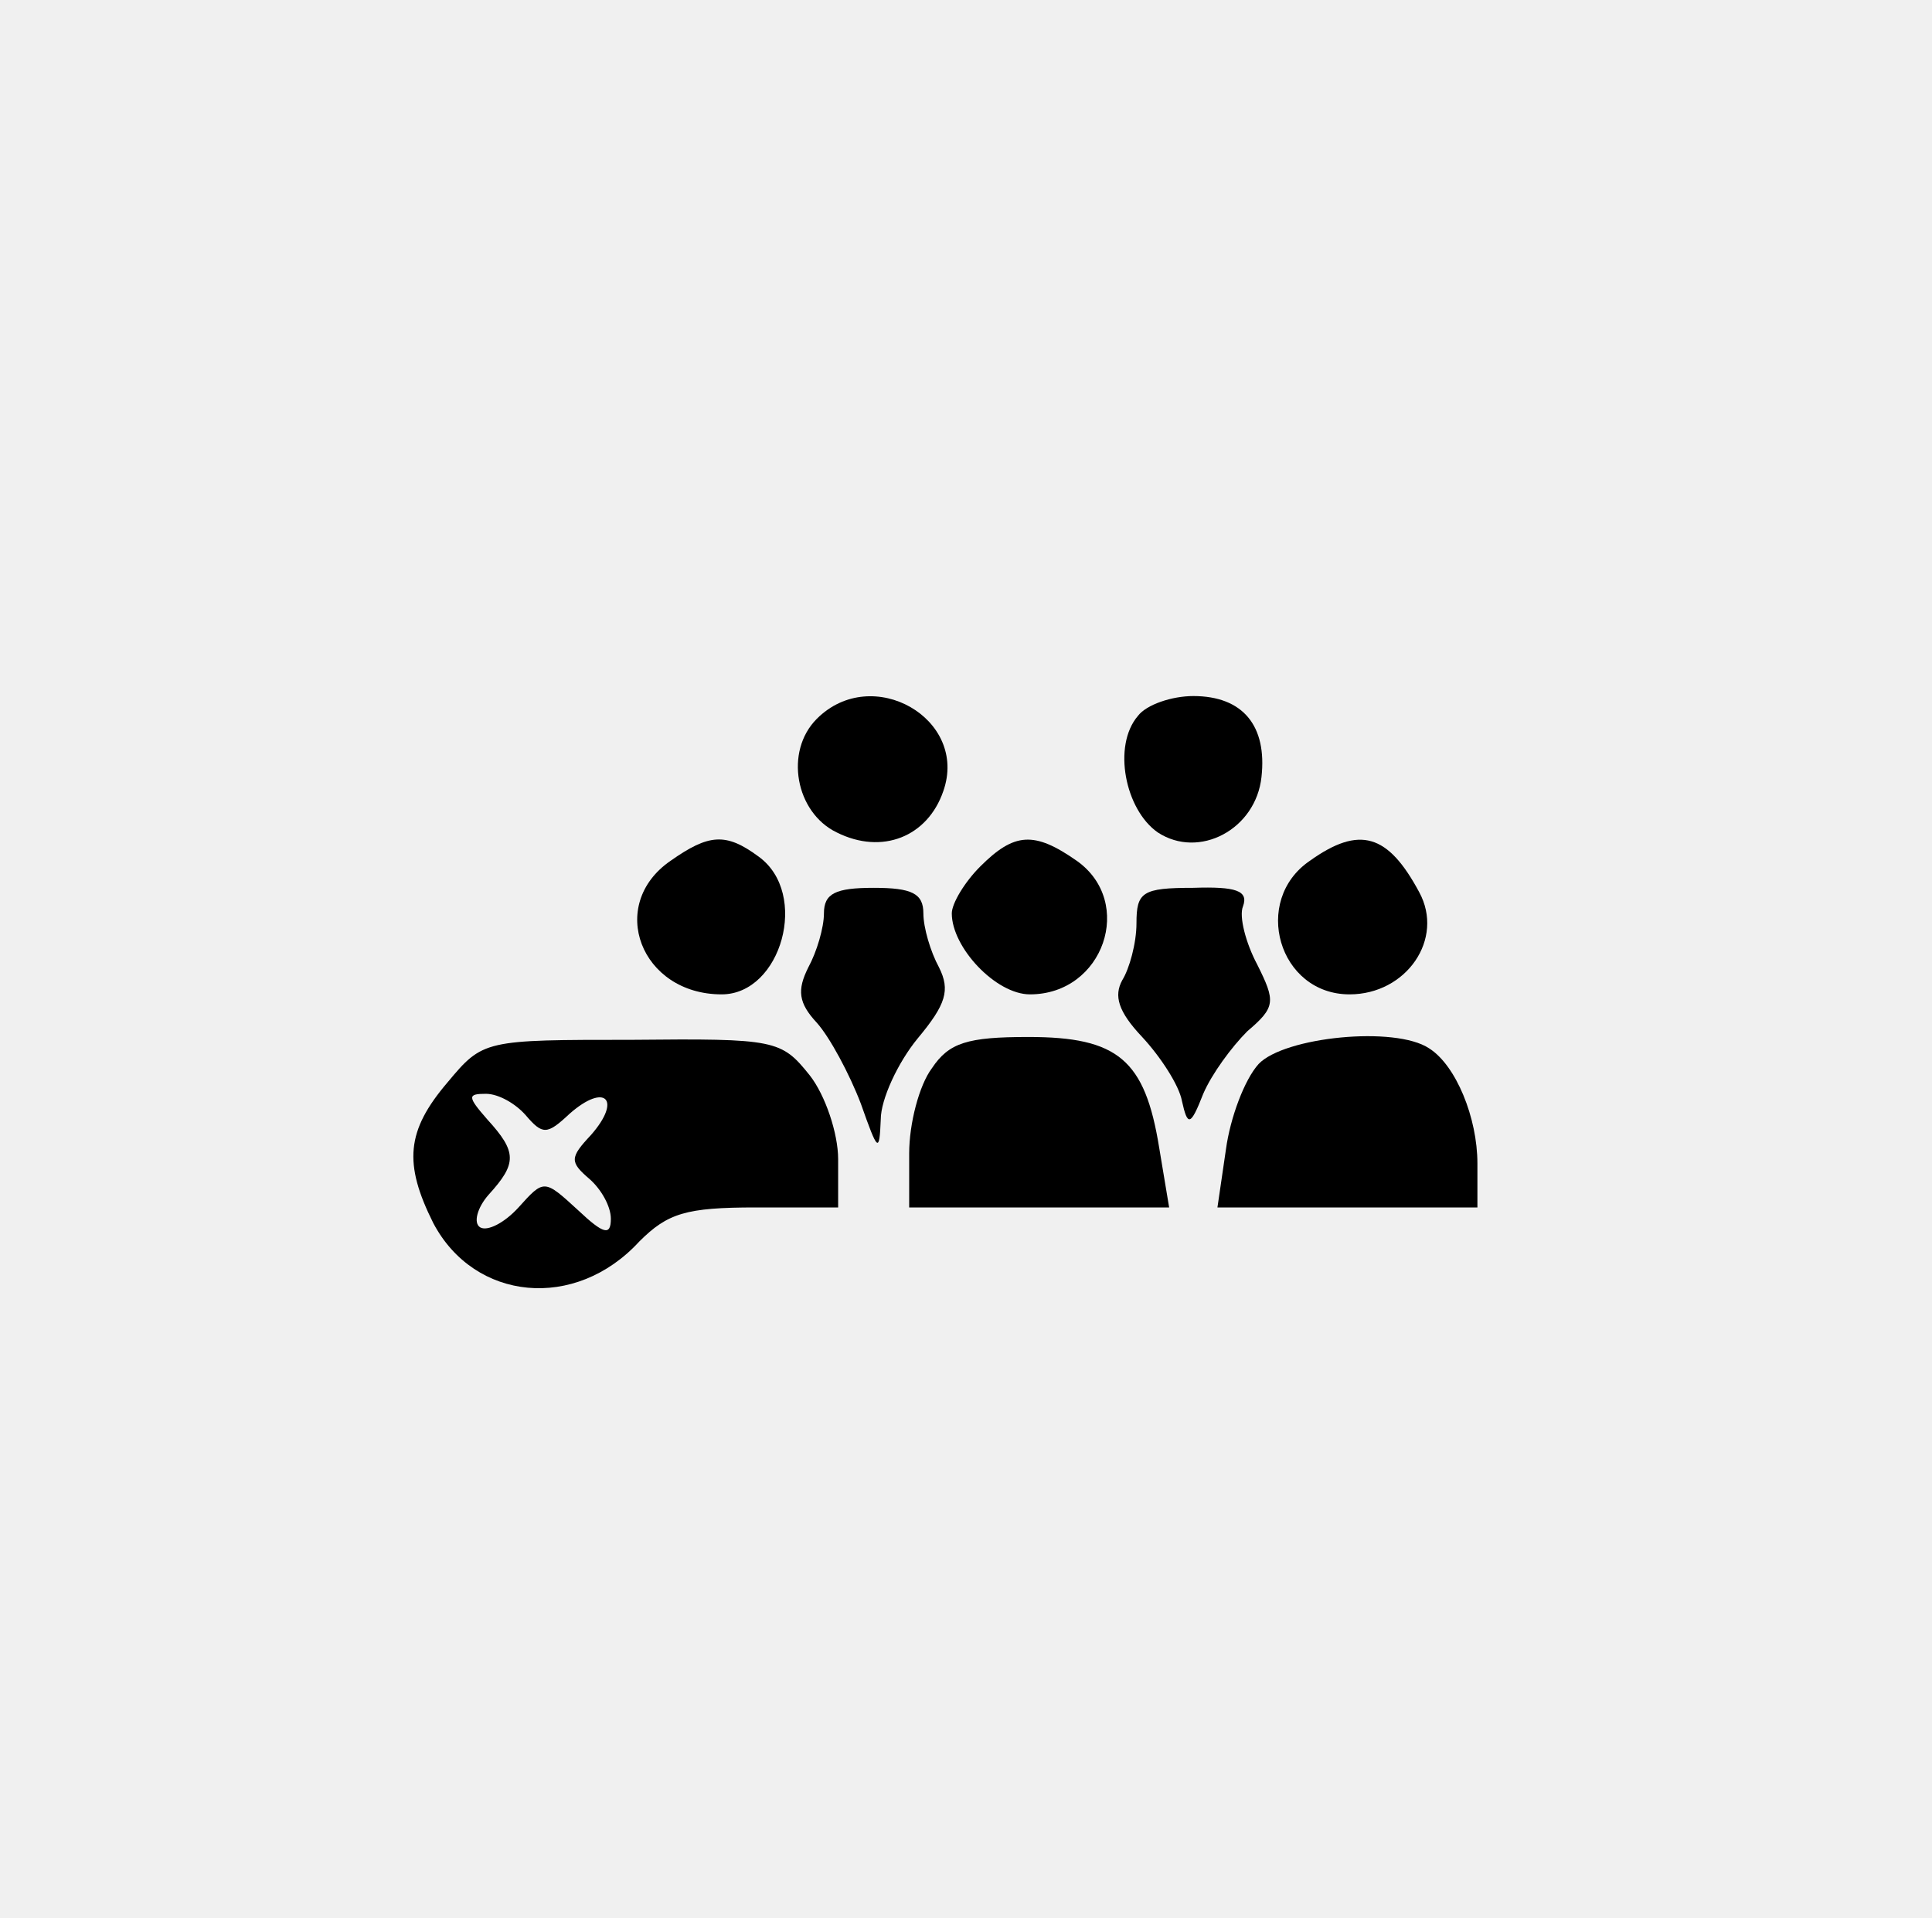
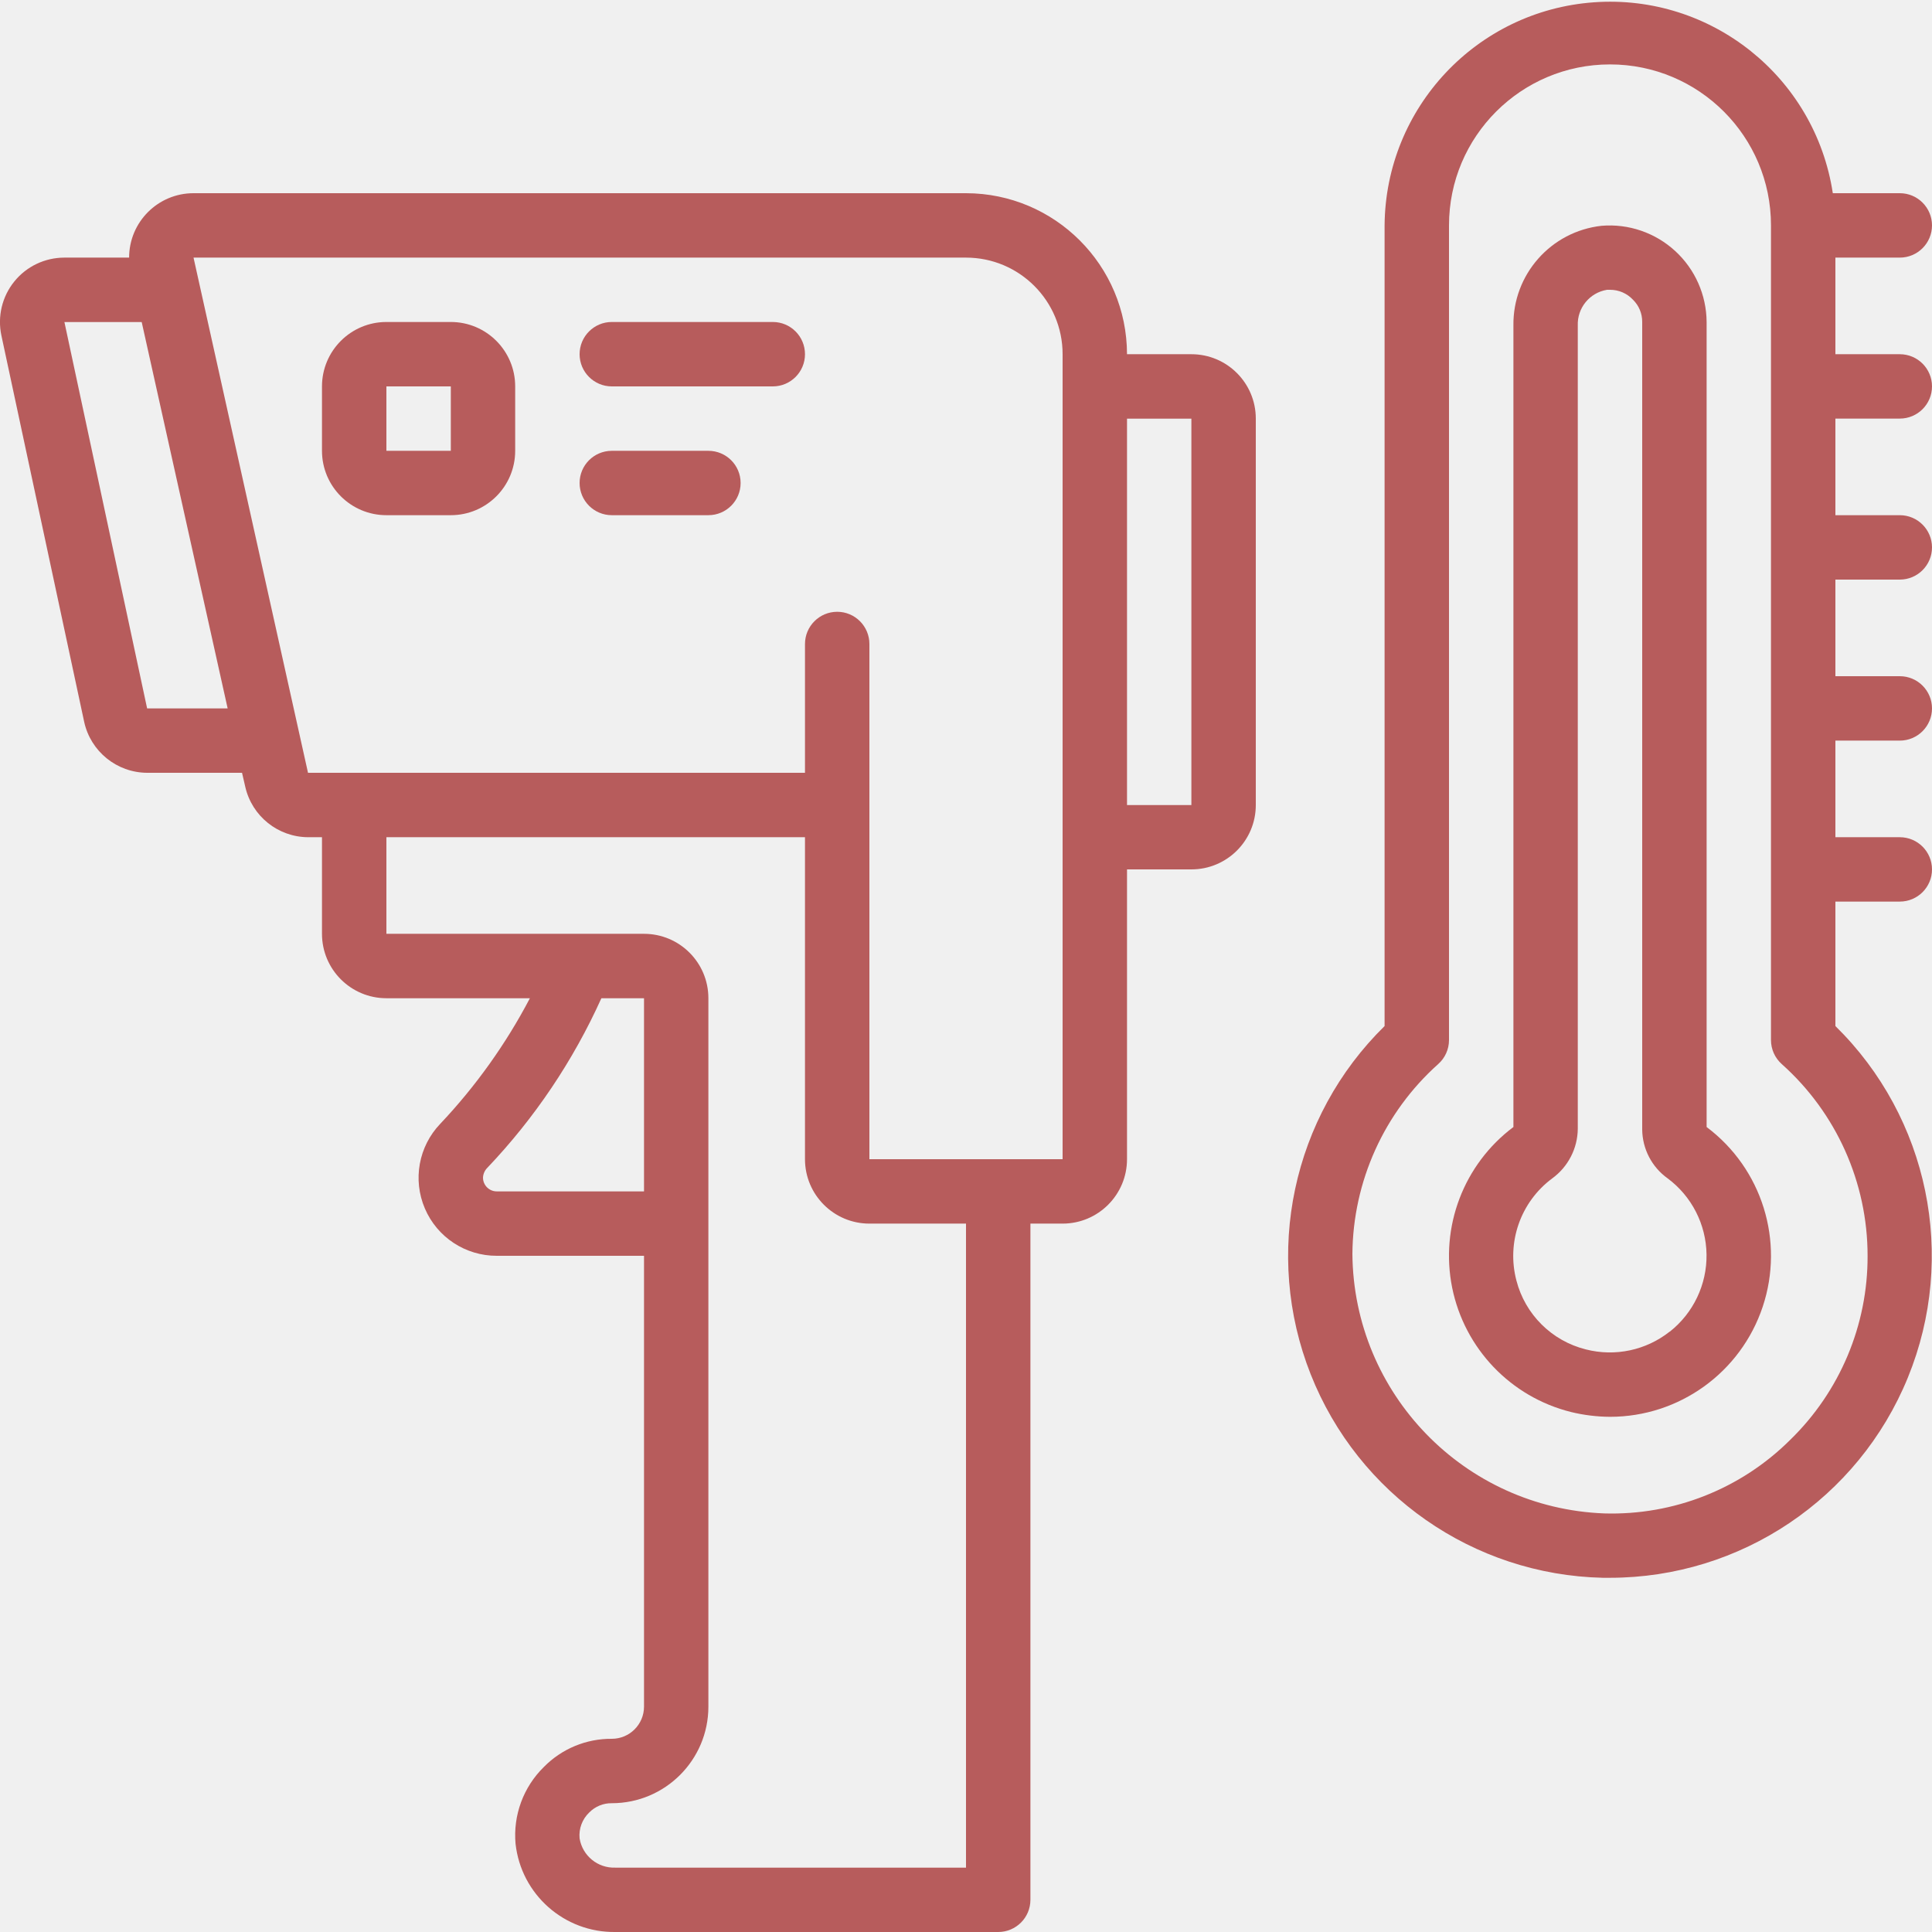
- <svg xmlns="http://www.w3.org/2000/svg" version="1.0" width="136pt" height="135pt" viewBox="0 0 136 135" preserveAspectRatio="xMidYMid meet">
-   <g transform="translate(0,135) scale(0.1,-0.1)" fill="#000000" stroke="none">
-     <path d="M575 844 c-23 -23 -15 -66 14 -80 32 -16 64 -3 75 29 18 51 -50 90 -89 51z" />
-     <path d="M801 846 c-18 -21 -9 -66 14 -82 29 -19 69 2 73 39 4 36 -13 57 -48 57 -15 0 -33 -6 -39 -14z" />
-     <path d="M472 744 c-45 -31 -21 -94 36 -94 42 0 62 71 26 97 -23 17 -35 16 -62 -3z" />
-     <path d="M690 740 c-11 -11 -20 -26 -20 -33 0 -24 31 -57 55 -57 52 0 74 65 33 94 -30 21 -44 20 -68 -4z" />
-     <path d="M922 744 c-41 -28 -22 -94 28 -94 40 0 67 39 49 72 -22 41 -42 47 -77 22z" />
-     <path d="M580 707 c0 -10 -5 -27 -11 -38 -8 -16 -7 -25 6 -39 9 -10 23 -36 31 -57 12 -34 13 -35 14 -11 0 14 12 40 26 57 20 24 23 34 15 50 -6 11 -11 28 -11 38 0 14 -8 18 -35 18 -27 0 -35 -4 -35 -18z" />
-     <path d="M800 700 c0 -14 -5 -32 -10 -40 -6 -11 -3 -22 14 -40 13 -14 26 -34 28 -45 4 -18 6 -18 15 5 6 14 20 33 31 44 20 17 20 21 7 47 -8 15 -13 34 -10 41 4 11 -5 14 -35 13 -36 0 -40 -3 -40 -25z" />
-     <path d="M315 588 c-29 -34 -31 -57 -10 -99 29 -55 100 -62 145 -13 20 20 33 24 82 24 l58 0 0 34 c0 18 -9 45 -20 59 -20 25 -24 26 -125 25 -104 0 -105 0 -130 -30z m55 -23 c12 -14 15 -14 31 1 25 22 37 10 15 -15 -15 -16 -15 -19 -1 -31 8 -7 15 -19 15 -28 0 -12 -5 -11 -23 6 -24 22 -24 22 -42 2 -10 -11 -22 -17 -27 -14 -5 3 -2 14 6 23 20 22 20 30 -1 53 -14 16 -14 18 -1 18 9 0 21 -7 28 -15z" />
-     <path d="M656 598 c-9 -12 -16 -39 -16 -60 l0 -38 91 0 92 0 -7 42 c-10 62 -29 78 -92 78 -43 0 -56 -4 -68 -22z" />
-     <path d="M886 601 c-10 -11 -20 -38 -23 -60 l-6 -41 92 0 91 0 0 31 c0 32 -15 69 -34 81 -24 16 -102 8 -120 -11z" />
+ <svg xmlns="http://www.w3.org/2000/svg" width="47" height="47" viewBox="0 0 47 47" fill="none">
+   <g clip-path="url(#clip0)">
+     <path d="M28.983 8.617H27.417C27.414 6.455 25.662 4.703 23.5 4.7H4.708C3.843 4.7 3.141 5.402 3.141 6.267H1.567C1.093 6.267 0.645 6.48 0.348 6.848C0.05 7.216 -0.065 7.699 0.034 8.162L2.048 17.562C2.206 18.282 2.843 18.797 3.581 18.8H5.888L5.967 19.142C6.13 19.856 6.764 20.364 7.497 20.367H7.833V22.717C7.833 23.582 8.535 24.284 9.4 24.284H12.891C12.307 25.397 11.574 26.425 10.711 27.338C10.184 27.888 10.036 28.699 10.336 29.399C10.635 30.099 11.324 30.552 12.085 30.55H15.667V41.517C15.667 41.95 15.316 42.3 14.883 42.3C14.263 42.295 13.667 42.542 13.232 42.984C12.733 43.472 12.479 44.16 12.542 44.855C12.679 46.089 13.73 47.017 14.971 47H24.283C24.716 47 25.067 46.65 25.067 46.217V29.767H25.85C26.715 29.767 27.417 29.065 27.417 28.2V21.15H28.983C29.849 21.15 30.55 20.449 30.55 19.584V10.184C30.55 9.318 29.849 8.617 28.983 8.617ZM3.579 17.233L1.567 7.834H3.447L5.538 17.233H3.579ZM12.085 28.983C11.9 28.983 11.75 28.833 11.75 28.648C11.754 28.56 11.79 28.476 11.852 28.413C13.004 27.203 13.943 25.807 14.63 24.284H15.667V28.983H12.085ZM23.5 45.434H14.971C14.543 45.451 14.169 45.146 14.1 44.723C14.077 44.488 14.164 44.255 14.335 44.092C14.48 43.945 14.678 43.864 14.883 43.867C16.181 43.867 17.233 42.815 17.233 41.517V24.284C17.233 23.418 16.532 22.717 15.667 22.717H9.4V20.367H19.583V28.2C19.583 29.065 20.285 29.767 21.15 29.767H23.5V45.434ZM25.85 28.2H21.15V15.667C21.15 15.234 20.799 14.883 20.367 14.883C19.934 14.883 19.583 15.234 19.583 15.667V18.8H8.627H8.617H8.607H7.493L4.708 6.267H23.5C24.798 6.267 25.85 7.319 25.85 8.617V28.2ZM27.417 19.584V10.184H28.983V19.584H27.417Z" fill="#B75C5C" />
+     <path d="M10.967 7.833H9.4C8.535 7.833 7.833 8.535 7.833 9.4V10.967C7.833 11.832 8.535 12.533 9.4 12.533H10.967C11.832 12.533 12.533 11.832 12.533 10.967V9.4C12.533 8.535 11.832 7.833 10.967 7.833ZM9.4 10.967V9.4H10.967V10.967H9.4Z" fill="#B75C5C" />
+     <path d="M18.8 7.833H14.883C14.451 7.833 14.1 8.184 14.1 8.617C14.1 9.049 14.451 9.4 14.883 9.4H18.8C19.233 9.4 19.583 9.049 19.583 8.617C19.583 8.184 19.233 7.833 18.8 7.833Z" fill="#B75C5C" />
+     <path d="M17.233 10.967H14.883C14.451 10.967 14.1 11.317 14.1 11.75C14.1 12.182 14.451 12.533 14.883 12.533H17.233C17.666 12.533 18.017 12.182 18.017 11.75C18.017 11.317 17.666 10.967 17.233 10.967Z" fill="#B75C5C" />
+     <path d="M41.517 27.417V7.833C41.513 7.176 41.236 6.549 40.751 6.105C40.266 5.66 39.618 5.438 38.962 5.493C37.728 5.629 36.8 6.68 36.817 7.921V27.417C35.608 28.323 35.028 29.844 35.327 31.326C35.627 32.807 36.751 33.984 38.217 34.35C38.528 34.426 38.847 34.465 39.167 34.467C40.852 34.467 42.349 33.388 42.882 31.788C43.415 30.189 42.865 28.428 41.517 27.417ZM40.622 32.392C40.046 32.849 39.29 33.01 38.578 32.827C37.751 32.62 37.103 31.978 36.89 31.152C36.646 30.226 36.989 29.243 37.757 28.67C38.146 28.389 38.379 27.939 38.383 27.459V7.921C38.366 7.493 38.671 7.119 39.094 7.05H39.167C39.378 7.049 39.58 7.136 39.724 7.29C39.871 7.433 39.952 7.629 39.95 7.833V27.479C39.955 27.951 40.185 28.393 40.57 28.667C41.155 29.103 41.505 29.787 41.515 30.518C41.525 31.248 41.195 31.942 40.622 32.395V32.392Z" fill="#B75C5C" />
+     <path d="M46.217 6.267C46.649 6.267 47 5.916 47 5.483C47 5.051 46.649 4.7 46.217 4.7H44.587C44.157 1.873 41.626 -0.149 38.774 0.056C35.921 0.261 33.705 2.624 33.683 5.483V24.961C31.436 27.166 30.727 30.503 31.885 33.432C33.043 36.36 35.841 38.311 38.99 38.383H39.167C42.347 38.381 45.21 36.456 46.413 33.512C47.616 30.568 46.919 27.189 44.65 24.961V21.933H46.217C46.649 21.933 47 21.583 47 21.15C47 20.717 46.649 20.367 46.217 20.367H44.65V18.017H46.217C46.649 18.017 47 17.666 47 17.233C47 16.801 46.649 16.45 46.217 16.45H44.65V14.1H46.217C46.649 14.1 47 13.749 47 13.317C47 12.884 46.649 12.533 46.217 12.533H44.65V10.183H46.217C46.649 10.183 47 9.833 47 9.4C47 8.967 46.649 8.617 46.217 8.617H44.65V6.267H46.217ZM45.433 30.55C45.439 32.237 44.758 33.854 43.548 35.03C42.35 36.222 40.714 36.868 39.024 36.817C35.626 36.685 32.93 33.908 32.9 30.507C32.913 28.741 33.671 27.062 34.988 25.885C35.155 25.737 35.25 25.524 35.25 25.302V5.483C35.25 3.32 37.004 1.567 39.167 1.567C41.33 1.567 43.083 3.32 43.083 5.483V25.302C43.083 25.525 43.178 25.737 43.345 25.886C44.674 27.072 45.433 28.769 45.433 30.55Z" fill="#B75C5C" />
  </g>
+   <defs>
+     <clipPath id="clip0">
+       <rect width="47" height="47" fill="white" />
+     </clipPath>
+   </defs>
</svg>
